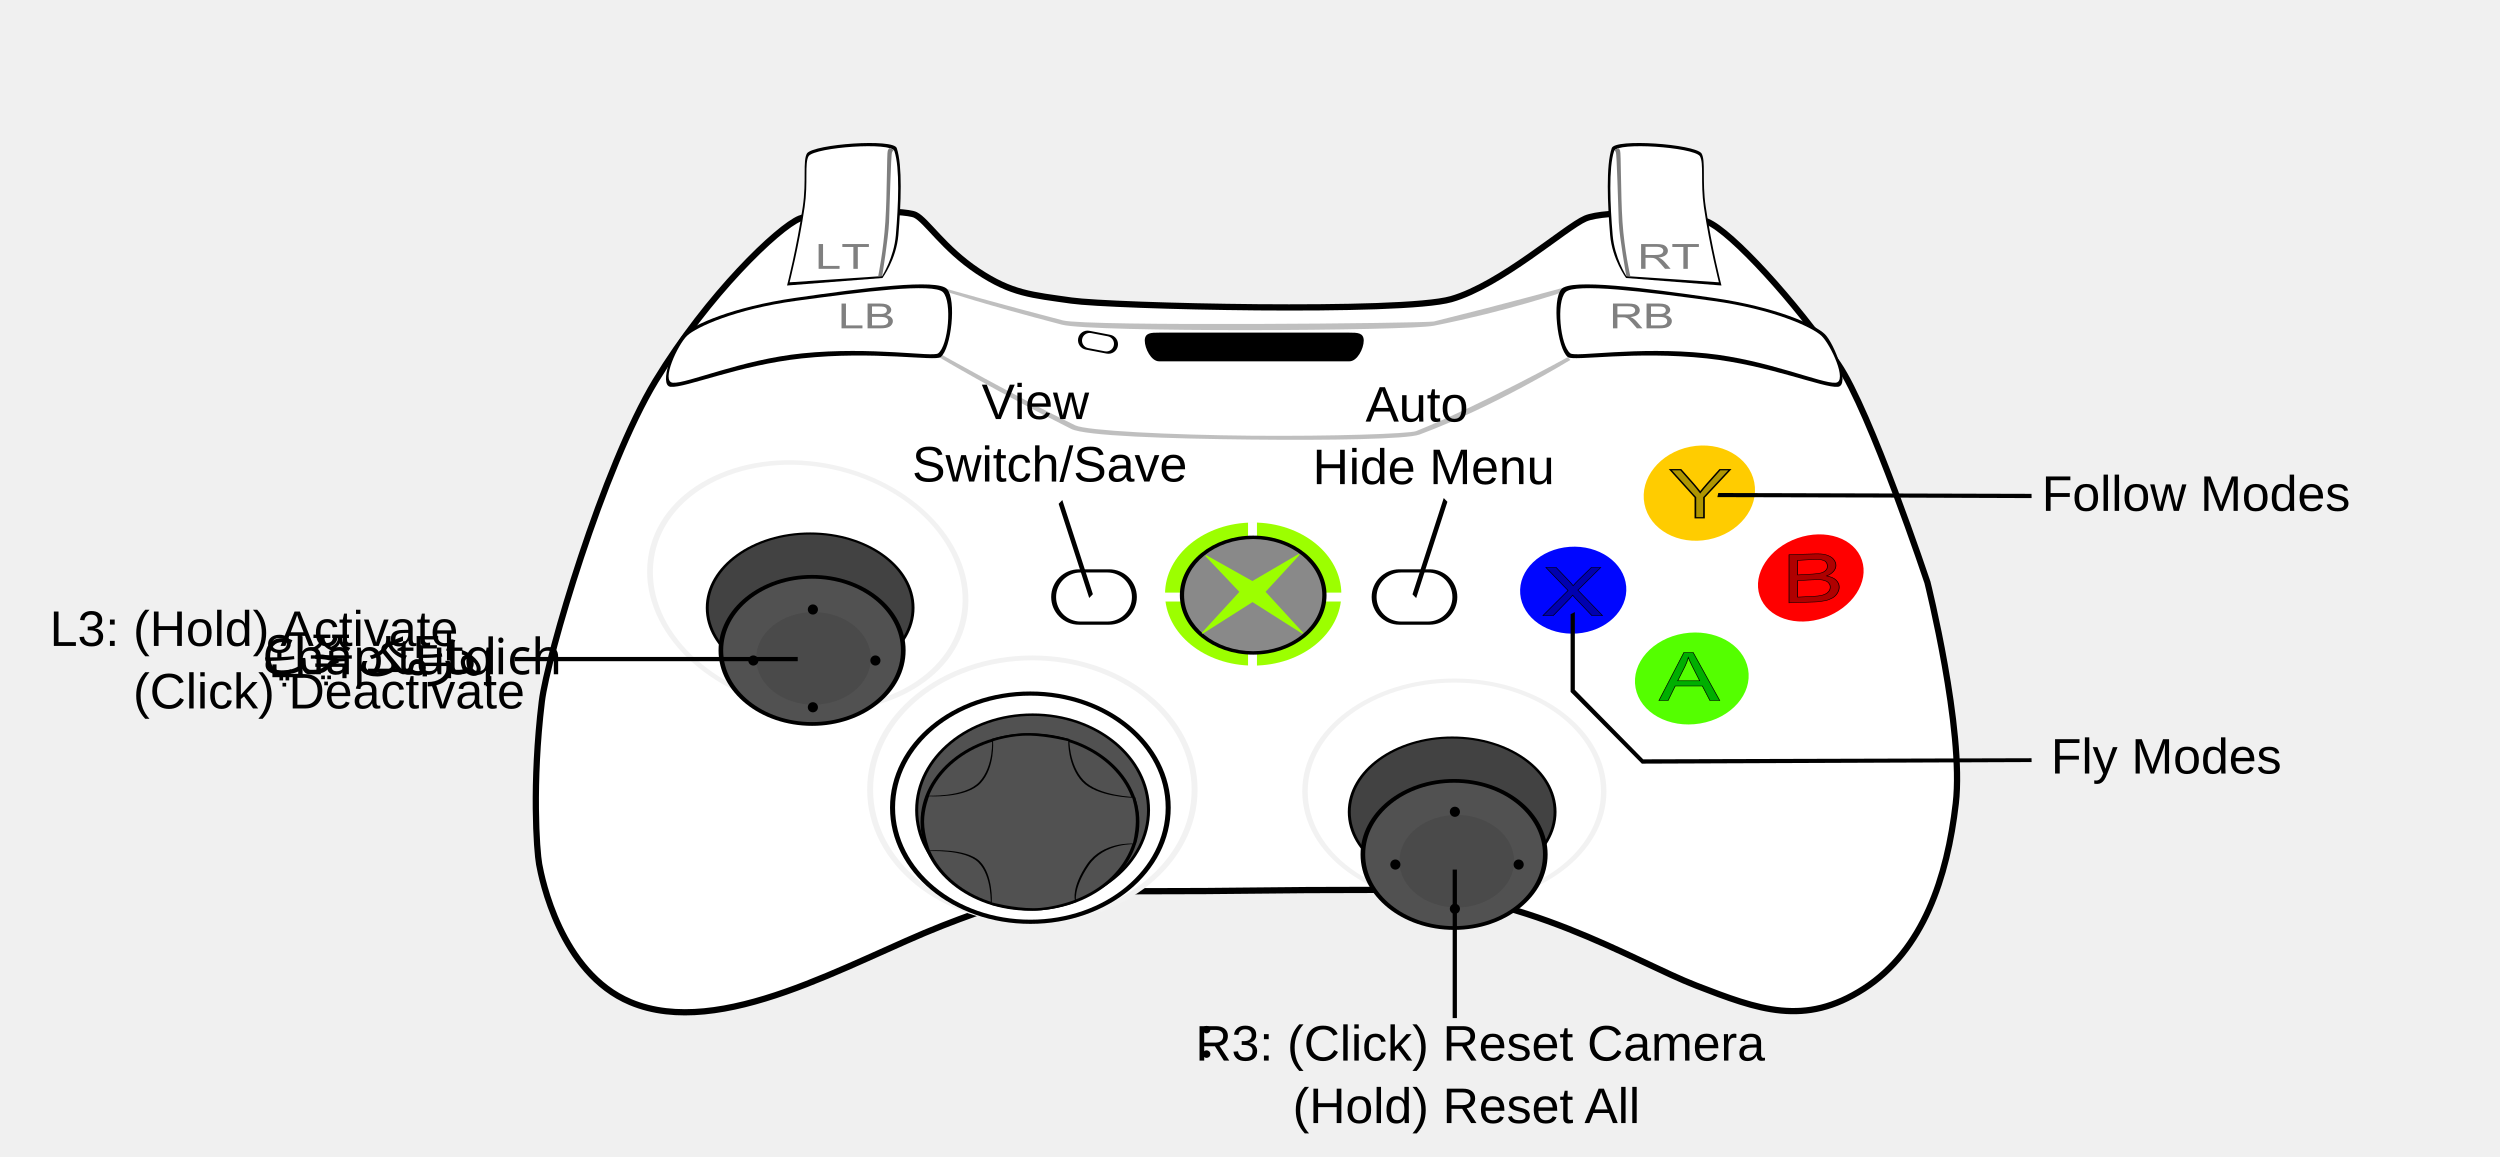
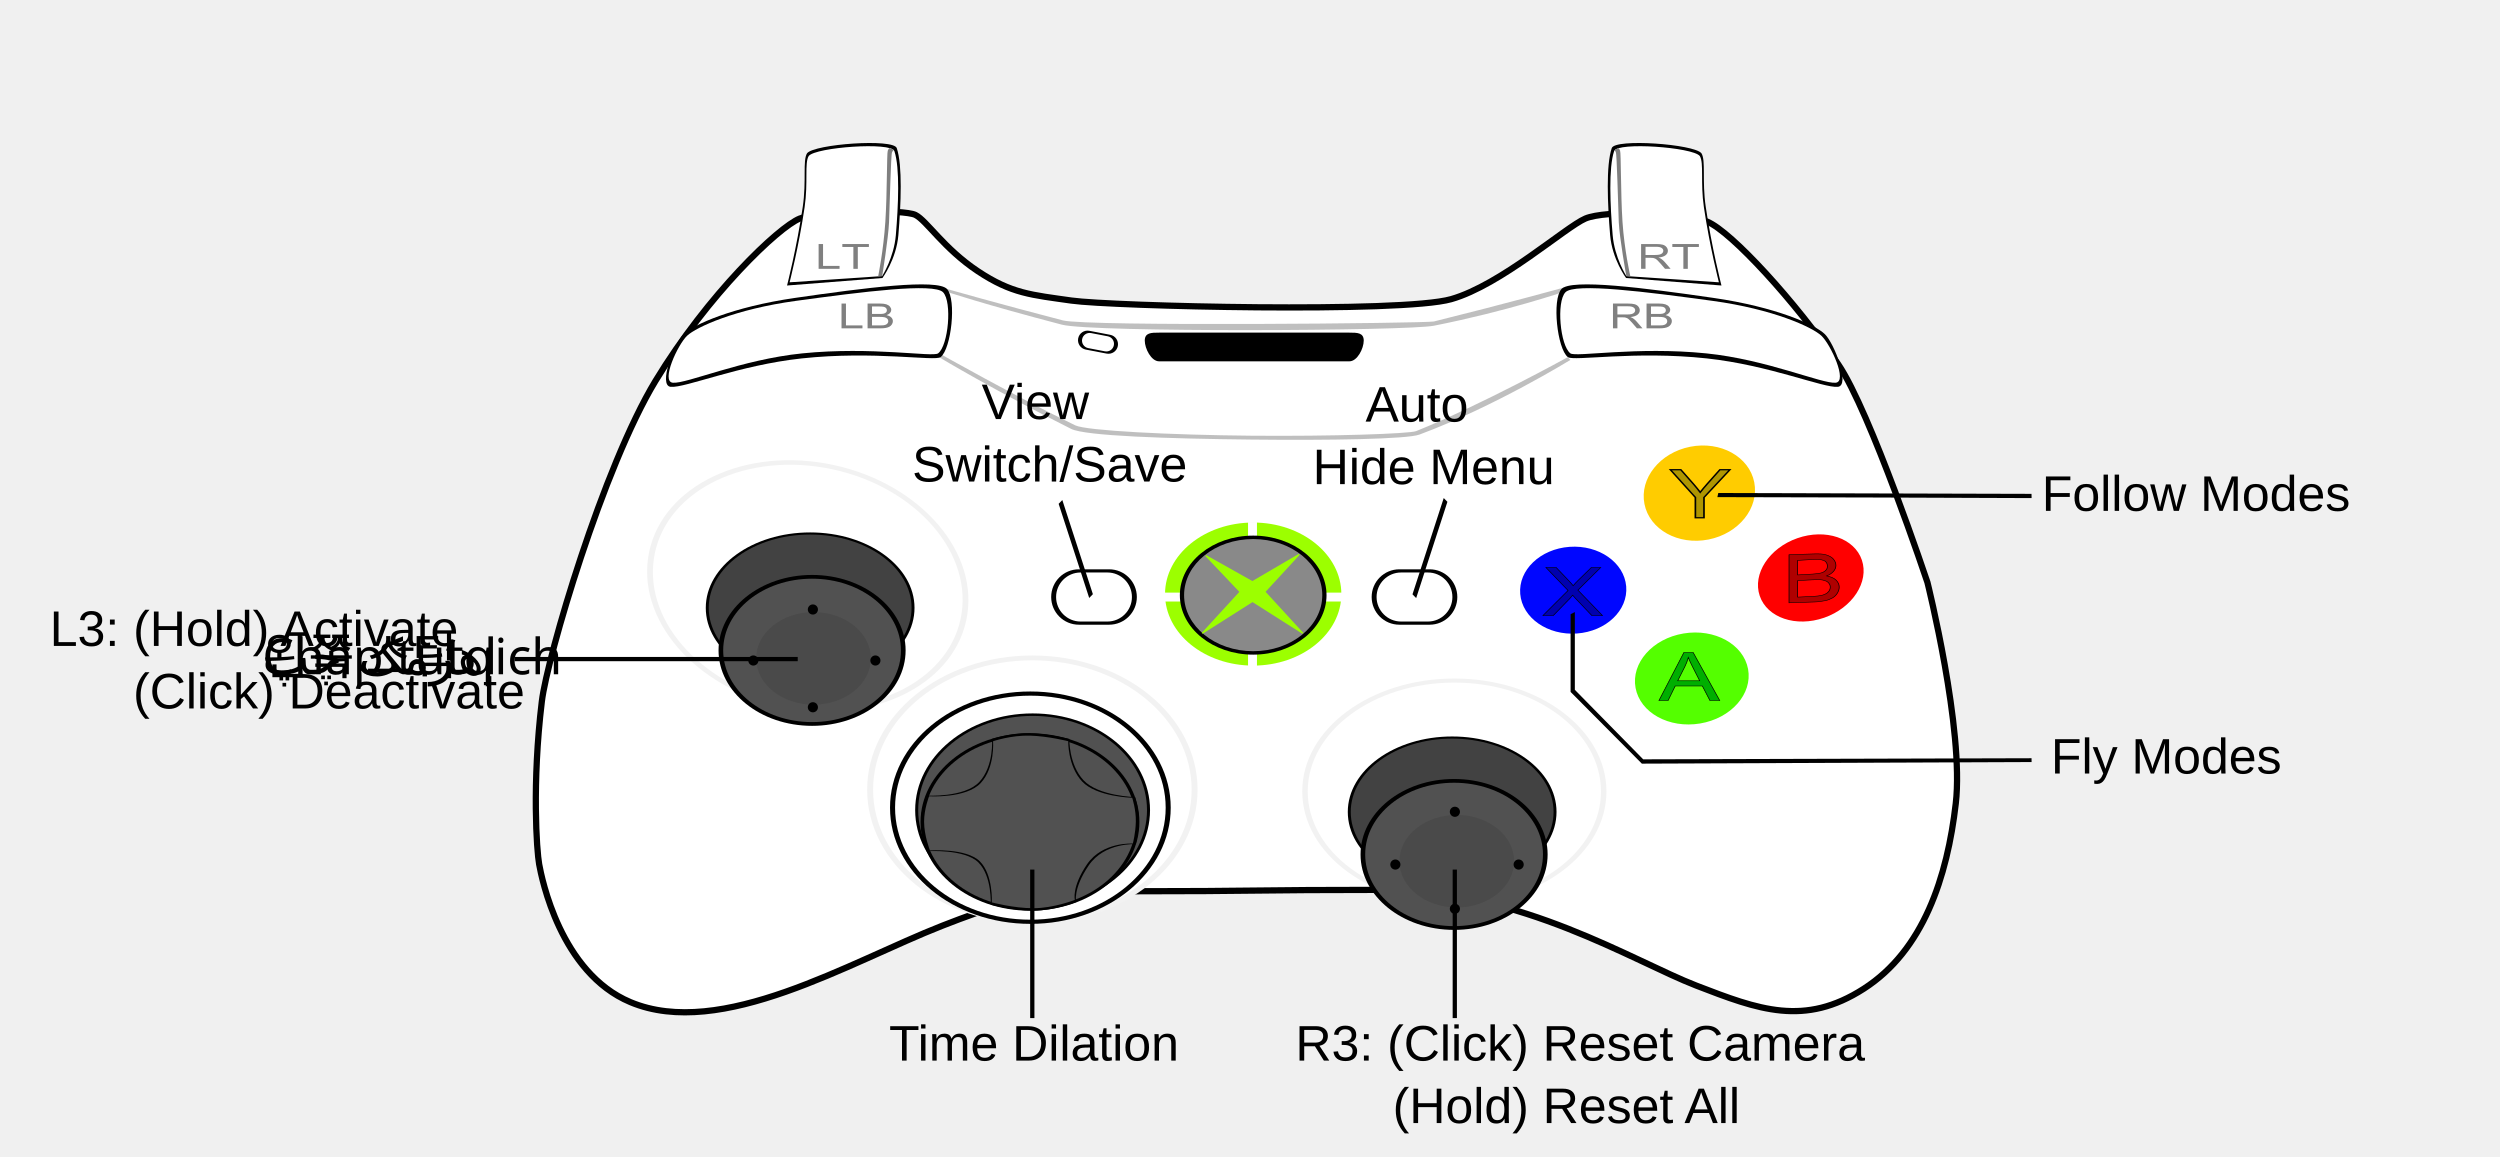
<svg xmlns="http://www.w3.org/2000/svg" version="1.1" width="2000" height="925" viewBox="0 0 2000 925" id="svg2" xml:space="preserve" style="overflow:visible">
  <defs id="defs588">
	

	

		
	
		
	</defs>
  <g id="Shape_1_1_" style="stroke:#000000;stroke-width:5;stroke-miterlimit:4;stroke-opacity:1;stroke-dasharray:none">
    <g id="Shape_1" style="stroke:#000000;stroke-width:5;stroke-miterlimit:4;stroke-opacity:1;stroke-dasharray:none">
      <g id="g42" style="stroke:#000000;stroke-width:5;stroke-miterlimit:4;stroke-opacity:1;stroke-dasharray:none">
        <path d="m 1541.95,465.9 c 0,0 -45.682,-136.815 -71.429,-174.57 -34.014,-49.878 -85.436,-106.057 -104.71,-113.992 -19.274,-7.935 -81.633,-9.301 -97.506,-2.5 -15.872,6.802 -67.66,53.145 -107.343,64.48 -39.683,11.335 -272.074,5.668 -303.82,1.134 -31.746,-4.534 -47.753,-5.435 -74.964,-23.572 -27.211,-18.137 -40.781,-40.408 -49.852,-44.942 -9.069,-4.534 -75.498,-3.9 -92.505,2.9 -17.007,6.802 -73.429,60.68 -115.379,129.827 -41.95,69.148 -86.697,221.056 -90.971,256.456 -7.937,65.748 -4.134,119.361 -2.134,130.361 2,11 16.959,86.645 72.929,110.19 72.516,30.507 175.672,-32.14 249.496,-61.058 76.927,-30.134 95.033,-27.595 148.73,-27.595 106.576,0 98.615,-1.133 205.216,-1.133 108.843,0 199.412,57.313 249.299,76.583 49.887,19.27 86.436,33.106 134.055,2.5 47.619,-30.606 66.76,-89.285 73.563,-148.231 C 1571.428,583.792 1541.95,465.9 1541.95,465.9 z" id="path44" style="fill:#ffffff;stroke:#000000;stroke-width:5;stroke-miterlimit:4;stroke-opacity:1;stroke-dasharray:none" />
      </g>
    </g>
  </g>
  <g id="Shape_16_copy_2_1_">
    <g id="Shape_16_copy_2">
      <g id="g48">
        <ellipse cx="825.894" cy="631.74" rx="132.164" ry="107.348" id="ellipse50" style="fill:#f2f2f2" />
      </g>
    </g>
  </g>
  <g id="Shape_16_copy_3_1_">
    <g id="Shape_16_copy_3">
      <g id="g54">
        <ellipse cx="825.894" cy="631.74" rx="127.415" ry="103.491" id="ellipse56" style="fill:#ffffff" />
      </g>
    </g>
  </g>
  <g id="Shape_16_copy_4_1_">
    <g id="Shape_16_copy_4">
      <g id="g60">
        <ellipse cx="1163.479" cy="633.147" rx="121.673" ry="90.324" id="ellipse62" style="fill:#f2f2f2" />
      </g>
    </g>
  </g>
  <g id="Shape_16_copy_5_1_">
    <g id="Shape_16_copy_5">
      <g id="g66">
        <ellipse cx="1163.479" cy="633.148" rx="117.301" ry="87.079" id="ellipse68" style="fill:#ffffff" />
      </g>
    </g>
  </g>
  <g id="Shape_16_copy_6_1_">
    <g id="Shape_16_copy_6">
      <g id="g72">
        <path d="m 660.585,370.764 c -70.526,-12.48 -134.135,21.246 -142.073,75.328 -7.938,54.083 42.798,108.042 113.324,120.521 70.526,12.479 134.135,-21.246 142.073,-75.328 7.939,-54.083 -42.798,-108.042 -113.324,-120.521 z" id="path74" style="fill:#f2f2f2" />
      </g>
    </g>
  </g>
  <g id="Shape_16_copy_7_1_">
    <g id="Shape_16_copy_7">
      <g id="g78">
        <path d="m 660.068,374.282 c -67.992,-12.031 -129.314,20.482 -136.968,72.622 -7.653,52.139 41.26,104.159 109.252,116.19 67.992,12.031 129.314,-20.482 136.968,-72.622 7.654,-52.138 -41.259,-104.159 -109.252,-116.19 z" id="path80" style="fill:#ffffff" />
      </g>
    </g>
  </g>
  <g id="Shape_16_1_">
    <g id="Shape_16">
      <g id="g84">
        <ellipse cx="824.299" cy="646.14" rx="112.28" ry="92.953" id="ellipse86" />
      </g>
    </g>
  </g>
  <g id="Shape_16_copy_1_">
    <g id="Shape_16_copy">
      <g id="g90">
        <ellipse cx="824.299" cy="646.14" rx="108.246" ry="89.613" id="ellipse92" style="fill:#ffffff" />
      </g>
    </g>
  </g>
  <g id="Shape_12_1_">
    <g id="Shape_12">
      <g id="g96">
        <ellipse cx="1161.724" cy="649.541" rx="83.492" ry="60.363" id="ellipse98" />
      </g>
    </g>
  </g>
  <g id="Shape_12_copy_6_1_">
    <g id="Shape_12_copy_6">
      <g id="g102">
        <ellipse cx="1161.724" cy="649.54" rx="81.133" ry="58.657" id="ellipse104" style="fill:#424242" />
      </g>
    </g>
  </g>
  <g id="Shape_12_copy_1_">
    <g id="Shape_12_copy">
      <g id="g108">
        <ellipse cx="1163.266" cy="683.548" rx="74.83" ry="60.363" id="ellipse110" />
      </g>
    </g>
  </g>
  <g id="Shape_12_copy_7_1_">
    <g id="Shape_12_copy_7">
      <g id="g114">
        <ellipse cx="1163.266" cy="683.548" rx="71.107" ry="57.36" id="ellipse116" style="fill:#515151" />
      </g>
    </g>
  </g>
  <g id="Shape_12_copy_8_1_">
    <g id="Shape_12_copy_8">
      <g id="g120">
        <ellipse cx="1165.399" cy="688.949" rx="45.898" ry="37.025" id="ellipse122" style="fill:#4a4a4a" />
      </g>
    </g>
  </g>
  <g id="Shape_12_copy_4_1_">
    <g id="Shape_12_copy_4">
      <g id="g126">
        <ellipse cx="826.082" cy="648.099" rx="93.945" ry="77.369" id="ellipse128" />
      </g>
    </g>
  </g>
  <g id="Shape_12_copy_5_1_">
    <g id="Shape_12_copy_5">
      <g id="g132">
        <ellipse cx="826.082" cy="648.097" rx="91.527" ry="75.377" id="ellipse134" style="fill:#515151" />
      </g>
    </g>
  </g>
  <g id="Shape_15_1_">
    <g id="Shape_15">
      <g id="g138">
        <ellipse cx="823.979" cy="657.588" rx="87.538" ry="70.967" id="ellipse140" />
      </g>
    </g>
  </g>
  <g id="Shape_15_copy_1_">
    <g id="Shape_15_copy">
      <g id="g144">
        <ellipse cx="823.979" cy="657.589" rx="84.738" ry="68.698" id="ellipse146" style="fill:#515151" />
      </g>
    </g>
  </g>
  <g id="Shape_14_1_">
    <g id="Shape_14">
      <g id="g150">
        <path d="m 908.091,637.662 c 0,0 -29.34,-0.686 -41.231,-13.424 -11.892,-12.739 -11.401,-33.105 -11.401,-33.105 0,0 -16.461,-4.181 -31.472,-4.598 -15.558,-0.432 -30.371,4.613 -30.371,4.613 0,0 1.699,21.69 -10.193,34.43 -11.892,12.738 -42.455,10.893 -42.455,10.893 0,0 -4.113,10.239 -4.113,20.857 0,11.433 4.8,23.646 4.8,23.646 0,0 30.041,-2.025 41.083,9.015 11.043,11.04 9.851,33.76 9.851,33.76 0,0 17.824,4.8 34.156,4.8 16.789,0 34.154,-6.857 34.154,-6.857 0,0 -2.696,-10.635 10.045,-29.318 12.741,-18.683 37.671,-17.017 37.671,-17.017 0,0 2.263,-8.428 2.472,-18.036 0.214,-9.921 -2.996,-19.659 -2.996,-19.659 z" id="path152" />
      </g>
    </g>
  </g>
  <g id="Shape_14_copy_1_">
    <g id="Shape_14_copy">
      <g id="g156">
        <path d="m 905.756,638.214 c 0,0 -28.526,-0.667 -40.088,-13.052 -11.562,-12.386 -11.084,-32.187 -11.084,-32.187 0,0 -16.004,-4.064 -30.598,-4.47 -15.127,-0.42 -29.528,4.485 -29.528,4.485 0,0 1.651,21.088 -9.91,33.474 -11.562,12.385 -41.276,10.59 -41.276,10.59 0,0 -4,9.955 -4,20.278 0,11.115 4.667,22.99 4.667,22.99 0,0 29.207,-1.97 39.942,8.765 10.736,10.733 9.577,32.822 9.577,32.822 0,0 17.33,4.666 33.209,4.666 16.322,0 33.206,-6.666 33.206,-6.666 0,0 -2.622,-10.34 9.766,-28.504 12.387,-18.165 36.624,-16.545 36.624,-16.545 0,0 2.2,-8.194 2.403,-17.535 0.21,-9.643 -2.91,-19.111 -2.91,-19.111 z" id="path158" style="fill:#515151" />
      </g>
    </g>
  </g>
  <g id="Shape_13_1_">
    <g id="Shape_13">
      <g id="g162">
        <circle cx="1163.908" cy="649.43" r="4.057" id="circle164" />
      </g>
    </g>
  </g>
  <g id="Shape_13_copy_1_">
    <g id="Shape_13_copy">
      <g id="g168">
        <circle cx="1163.908" cy="727.047" r="4.057" id="circle170" />
      </g>
    </g>
  </g>
  <g id="Shape_13_copy_2_1_">
    <g id="Shape_13_copy_2">
      <g id="g174">
        <circle cx="1214.928" cy="691.64" r="4.057" id="circle176" />
      </g>
    </g>
  </g>
  <g id="Shape_13_copy_3_1_">
    <g id="Shape_13_copy_3">
      <g id="g180">
        <circle cx="1116.289" cy="691.64" r="4.057" id="circle182" />
      </g>
    </g>
  </g>
  <g id="Shape_13_copy_4_1_">
    <g id="Shape_13_copy_4">
      <g id="g186">
        <circle cx="643.5" cy="480.794" r="4.057" id="circle188" />
      </g>
    </g>
  </g>
  <g id="Shape_12_copy_9_1_">
    <g id="Shape_12_copy_9">
      <g id="g192">
        <ellipse cx="648.118" cy="486.305" rx="83.492" ry="60.363" id="ellipse194" />
      </g>
    </g>
  </g>
  <g id="Shape_12_copy_10_1_">
    <g id="Shape_12_copy_10">
      <g id="g198">
        <ellipse cx="648.118" cy="486.305" rx="81.133" ry="58.657" id="ellipse200" style="fill:#424242" />
      </g>
    </g>
  </g>
  <g id="Shape_12_copy_11_1_">
    <g id="Shape_12_copy_11">
      <g id="g204">
        <ellipse cx="649.66" cy="520.313" rx="74.83" ry="60.363" id="ellipse206" />
      </g>
    </g>
  </g>
  <g id="Shape_12_copy_12_1_">
    <g id="Shape_12_copy_12">
      <g id="g210">
        <ellipse cx="649.66" cy="520.313" rx="71.107" ry="57.36" id="ellipse212" style="fill:#515151" />
      </g>
    </g>
  </g>
  <g id="Shape_12_copy_13_1_">
    <g id="Shape_12_copy_13">
      <g id="g216">
        <ellipse cx="650.794" cy="526.713" rx="45.898" ry="37.025" id="ellipse218" style="fill:#4a4a4a" />
      </g>
    </g>
  </g>
  <g id="Shape_13_copy_8_1_">
    <g id="Shape_13_copy_8">
      <g id="g222">
        <circle cx="650.303" cy="565.813" r="4.057" id="circle224" />
      </g>
    </g>
  </g>
  <g id="Shape_13_copy_9_1_">
    <g id="Shape_13_copy_9">
      <g id="g228">
        <circle cx="700.322" cy="528.404" r="4.057" id="circle230" />
      </g>
    </g>
  </g>
  <g id="Shape_13_copy_10_1_">
    <g id="Shape_13_copy_10">
      <g id="g234">
        <circle cx="602.684" cy="528.404" r="4.057" id="circle236" />
      </g>
    </g>
  </g>
  <g id="Shape_13_copy_11_1_">
    <g id="Shape_13_copy_11">
      <g id="g240">
        <circle cx="650.303" cy="487.595" r="4.057" id="circle242" />
      </g>
    </g>
  </g>
  <g id="Shape_11_1_" style="fill:#ffcc00;stroke:#000000;stroke-width:0;stroke-miterlimit:4;stroke-opacity:1;stroke-dasharray:none">
    <g id="g246" style="fill:#ffcc00;stroke:#000000;stroke-width:0;stroke-miterlimit:4;stroke-opacity:1;stroke-dasharray:none">
      <path d="m 1404.198,394.455 c 0,20.888 -20.043,37.821 -44.767,37.821 -24.724,0 -44.767,-16.933 -44.767,-37.821 0,-20.888 20.043,-37.821 44.767,-37.821 24.724,0 44.767,16.933 44.767,37.821 z" transform="matrix(0.9811,-0.1937,0.1937,0.9811,-50.6621,270.8244)" id="ellipse248" style="fill:#ffcc00;stroke:#000000;stroke-width:0;stroke-miterlimit:4;stroke-opacity:1;stroke-dasharray:none" />
    </g>
  </g>
  <g id="Shape_11_copy_1_" style="stroke:#000000;stroke-width:0;stroke-miterlimit:4;stroke-opacity:1;stroke-dasharray:none">
    <g id="Shape_11_copy" style="stroke:#000000;stroke-width:0;stroke-miterlimit:4;stroke-opacity:1;stroke-dasharray:none">
      <g id="g252" style="stroke:#000000;stroke-width:0;stroke-miterlimit:4;stroke-opacity:1;stroke-dasharray:none">
        <path d="m 1398.453,535.242 c -3.666,-19.884 -26.784,-32.626 -51.637,-28.459 -24.853,4.167 -42.027,23.663 -38.362,43.547 3.666,19.884 26.784,32.626 51.637,28.459 24.852,-4.166 42.028,-23.663 38.362,-43.547 z" id="path254" style="fill:#54ff00;stroke:#000000;stroke-width:0;stroke-miterlimit:4;stroke-opacity:1;stroke-dasharray:none" />
      </g>
    </g>
  </g>
  <g id="Shape_11_copy_3_1_" style="stroke:#000000;stroke-width:0;stroke-miterlimit:4;stroke-opacity:1;stroke-dasharray:none">
    <g id="Shape_11_copy_3" style="stroke:#000000;stroke-width:0;stroke-miterlimit:4;stroke-opacity:1;stroke-dasharray:none">
      <g id="g258" style="stroke:#000000;stroke-width:0;stroke-miterlimit:4;stroke-opacity:1;stroke-dasharray:none">
        <path d="m 1300.955,469.078 c -1.63,-19.144 -21.928,-33.294 -45.336,-31.606 -23.408,1.688 -41.063,18.576 -39.432,37.72 1.631,19.144 21.929,33.294 45.336,31.606 23.409,-1.689 41.063,-18.576 39.432,-37.72 z" id="path260" style="fill:#0006ff;stroke:#000000;stroke-width:0;stroke-miterlimit:4;stroke-opacity:1;stroke-dasharray:none" />
      </g>
    </g>
  </g>
  <g id="Shape_11_copy_2_1_" style="fill:#ff0000;fill-opacity:1;stroke:#000000;stroke-width:0;stroke-miterlimit:4;stroke-opacity:1;stroke-dasharray:none">
    <g id="Shape_11_copy_2" style="fill:#ff0000;fill-opacity:1;stroke:#000000;stroke-width:0;stroke-miterlimit:4;stroke-opacity:1;stroke-dasharray:none">
      <g id="g264" style="fill:#ff0000;fill-opacity:1;stroke:#000000;stroke-width:0;stroke-miterlimit:4;stroke-opacity:1;stroke-dasharray:none">
        <path d="m 1489.496,448.063 c -5.94,-17.563 -29.05,-25.398 -51.616,-17.501 -22.566,7.896 -36.044,28.536 -30.104,46.099 5.94,17.563 29.05,25.397 51.616,17.501 22.567,-7.898 36.046,-28.537 30.104,-46.099 z" id="path266" style="fill:#ff0000;fill-opacity:1;stroke:#000000;stroke-width:0;stroke-miterlimit:4;stroke-opacity:1;stroke-dasharray:none" />
      </g>
    </g>
  </g>
  <g id="Shape_8_1_">
    <g id="Shape_8">
      <g id="g270">
        <path d="M 1079.507,266.107 H 927.296 c -6.34,0 -11.479,0.038 -11.479,6.377 0,6.338 5.14,16.578 11.479,16.578 h 152.211 c 6.34,0 11.479,-10.24 11.479,-16.578 0,-6.338 -5.139,-6.377 -11.479,-6.377 z" id="path272" />
      </g>
    </g>
  </g>
  <g id="Shape_9_1_">
    <g id="Shape_9">
      <g id="g276">
        <path d="m 888.198,267.854 -16.7,-3.216 c -4.15,-0.799 -8.162,1.917 -8.962,6.067 -0.799,4.149 1.918,8.161 6.068,8.96 l 16.7,3.216 c 4.15,0.799 8.162,-1.918 8.962,-6.067 0.799,-4.15 -1.917,-8.162 -6.068,-8.96 z" id="path278" />
      </g>
    </g>
  </g>
  <g id="Shape_9_copy_1_">
    <g id="Shape_9_copy">
      <g id="g282">
        <path d="m 886.238,269.034 -13.359,-2.571 c -3.319,-0.64 -6.529,1.533 -7.169,4.853 -0.64,3.32 1.534,6.529 4.854,7.168 l 13.358,2.572 c 3.32,0.64 6.53,-1.533 7.17,-4.854 0.639,-3.319 -1.533,-6.528 -4.854,-7.168 z" id="path284" style="fill:#ffffff" />
      </g>
    </g>
  </g>
  <g id="Shape_10_1_">
    <g id="Shape_10">
      <g id="g288">
        <path d="m 1147.108,257.181 c -5.836,1.444 -277.497,4.142 -296.769,-0.851 -49.543,-12.832 -93.561,-25.355 -93.561,-25.355 v 2.258 c 0,0 30.28,10.184 92.71,26.499 24.125,6.305 276.134,5.101 297.619,0.85 58.403,-11.555 104.167,-27.206 104.167,-27.206 v -3.4 c 0,-0.001 -47.31,13.137 -104.166,27.205 z" id="path290" style="fill:#bfbfbf" />
      </g>
    </g>
  </g>
  <g id="Shape_10_copy_1_">
    <g id="Shape_10_copy">
      <g id="g294">
        <path d="m 1254.031,285.813 c 0,0 -68.557,37.949 -121.163,59.091 -5.162,2.075 -67.258,4.26 -131.842,3.664 -64.69,-0.596 -131.872,-3.979 -140.794,-8.285 -46.656,-22.522 -108.234,-57.266 -108.234,-57.266 v 3.17 c 0,0 43.289,26.046 104.938,56.935 11.394,5.709 77.495,7.789 143.724,8.535 62.521,0.703 124.938,-0.289 134.91,-3.998 60.2,-22.388 120.772,-59.741 120.772,-59.741 l -2.311,-2.105 z" id="path296" style="fill:#bfbfbf" />
      </g>
    </g>
  </g>
  <g id="Shape_4_1_">
    <g id="Shape_4">
      <g id="g300">
        <path d="m 757.653,231.25 c -7.653,-8.502 -66.403,-0.94 -121.536,7.062 -50.064,7.266 -81.632,21.451 -89.285,29.103 -7.653,7.652 -20.455,41.083 -10.268,42.053 11.404,1.086 54.563,-17.311 104.759,-22.732 58.013,-6.266 106.777,2.487 111.228,-1.072 8.504,-6.804 12.755,-45.912 5.102,-54.414 z" id="path302" />
      </g>
    </g>
  </g>
  <g id="Shape_4_copy_1_">
    <g id="Shape_4_copy">
      <g id="g306">
        <path d="m 754.453,233.818 c -7.384,-7.711 -64.543,-0.376 -117.737,6.88 -48.303,6.59 -79.642,20.945 -87.025,27.885 -7.383,6.94 -21.236,36.719 -11.407,37.599 11.003,0.984 55.026,-18.558 103.456,-23.475 55.973,-5.683 104.45,3.209 108.744,-0.02 8.204,-6.168 11.353,-41.159 3.969,-48.869 z" id="path308" style="fill:#ffffff" />
      </g>
    </g>
  </g>
  <g id="Shape_5_1_">
    <g id="Shape_5">
      <g id="g312">
        <path d="m 887.306,455.44 h -24.191 c -12.244,0 -22.169,9.924 -22.169,22.165 0,12.241 9.925,22.165 22.169,22.165 h 24.191 c 12.244,0 22.169,-9.924 22.169,-22.165 0,-12.241 -9.925,-22.165 -22.169,-22.165 z" id="path314" />
      </g>
    </g>
  </g>
  <g id="Shape_5_copy_1_">
    <g id="Shape_5_copy">
      <g id="g318">
        <path d="m 885.918,457.988 h -21.416 c -10.838,0 -19.625,8.785 -19.625,19.622 0,10.836 8.787,19.621 19.625,19.621 h 21.416 c 10.839,0 19.625,-8.785 19.625,-19.621 0,-10.837 -8.786,-19.622 -19.625,-19.622 z" id="path320" style="fill:#ffffff" />
      </g>
    </g>
  </g>
  <g id="Shape_2_copy_3_1_">
    <g id="Shape_2_copy_3">
      <g id="g324">
        <path d="m 717.401,118.461 c -2.66,-7.82 -65.854,-3.199 -71.749,4.137 -3.636,5.803 -0.385,22.04 -3.439,42.851 -4.834,32.925 -12.579,62.965 -12.579,62.965 l 76.318,-6.011 c 0,0 11.143,-15.015 12.757,-34.373 2.06,-24.692 3.374,-55.806 -1.308,-69.569 z" id="path326" />
      </g>
    </g>
  </g>
  <g id="Shape_2_copy_1_">
    <g id="Shape_2_copy">
      <g id="g330">
        <path d="m 715.494,120.847 c -2.54,-7.468 -62.883,-3.055 -68.513,3.95 -3.472,5.541 -0.367,21.046 -3.285,40.918 -4.615,31.44 -12.011,60.126 -12.011,60.126 l 74.045,-4.97 c 0,0 9.41,-14.661 10.941,-32.748 2.008,-23.708 3.347,-53.977 -1.177,-67.276 z" id="path332" style="fill:#ffffff" />
      </g>
    </g>
  </g>
  <g id="g336">
    <path d="m 710.209,120.553 c -0.805,2.107 -0.456,34.064 -1.936,56.894 -1.48,22.83 -5.741,43.64 -5.741,43.64 l 3.204,-0.204 c 0,0 4.95,-30.361 5.503,-43.085 0.552,-12.724 1.478,-54.204 2.376,-55.946 0.898,-1.742 1.357,-1.787 1.357,-1.787 0,0 -0.574,-0.553 -1.362,-0.898 -0.788,-0.345 -1.914,-0.691 -1.914,-0.691 0,0 -0.683,-0.03 -1.488,2.077 z" id="path338" style="fill:#7f7f7f" />
  </g>
  <g id="Shape_4_copy_2_1_">
    <g id="Shape_4_copy_2">
      <g id="g342">
        <path d="m 1459.971,267.414 c -7.653,-7.651 -39.221,-21.837 -89.285,-29.103 -55.133,-8.002 -113.883,-15.563 -121.536,-7.062 -7.653,8.501 -3.401,47.61 5.103,54.412 4.45,3.56 53.214,-5.193 111.228,1.072 50.195,5.422 93.354,23.818 104.759,22.732 10.186,-0.968 -2.616,-34.399 -10.269,-42.051 z" id="path344" />
      </g>
    </g>
  </g>
  <g id="Shape_4_copy_3_1_">
    <g id="Shape_4_copy_3">
      <g id="g348">
        <path d="m 1457.112,268.583 c -7.384,-6.939 -38.723,-21.295 -87.025,-27.885 -53.194,-7.256 -110.354,-14.591 -117.737,-6.88 -7.384,7.71 -4.234,42.7 3.97,48.869 4.294,3.229 52.771,-5.663 108.744,0.02 48.43,4.917 92.453,24.459 103.456,23.475 9.829,-0.88 -4.024,-30.66 -11.408,-37.599 z" id="path350" style="fill:#ffffff" />
      </g>
    </g>
  </g>
  <g id="Shape_5_copy_2_1_">
    <g id="Shape_5_copy_2">
      <g id="g354">
        <path d="m 1143.688,455.44 h -24.191 c -12.244,0 -22.169,9.924 -22.169,22.165 0,12.241 9.925,22.165 22.169,22.165 h 24.191 c 12.243,0 22.169,-9.924 22.169,-22.165 0,-12.241 -9.925,-22.165 -22.169,-22.165 z" id="path356" />
      </g>
    </g>
  </g>
  <g id="Shape_5_copy_3_1_">
    <g id="Shape_5_copy_3">
      <g id="g360">
        <path d="m 1142.301,457.988 h -21.416 c -10.839,0 -19.625,8.785 -19.625,19.622 0,10.836 8.786,19.621 19.625,19.621 h 21.416 c 10.838,0 19.625,-8.785 19.625,-19.621 0,-10.837 -8.787,-19.622 -19.625,-19.622 z" id="path362" style="fill:#ffffff" />
      </g>
    </g>
  </g>
  <g id="Shape_2_copy_4_1_">
    <g id="Shape_2_copy_4">
      <g id="g366">
        <path d="m 1364.59,165.448 c -3.055,-20.811 0.196,-37.048 -3.439,-42.851 -5.896,-7.336 -69.089,-11.957 -71.749,-4.137 -4.682,13.763 -3.367,44.877 -1.308,69.568 1.614,19.358 12.756,34.373 12.756,34.373 l 76.319,6.011 c 0,0.001 -7.745,-30.039 -12.579,-62.964 z" id="path368" />
      </g>
    </g>
  </g>
  <g id="Shape_2_copy_5_1_">
    <g id="Shape_2_copy_5">
      <g id="g372">
        <path d="m 1363.105,165.715 c -2.917,-19.872 0.188,-35.377 -3.284,-40.918 -5.63,-7.005 -65.973,-11.418 -68.513,-3.95 -4.524,13.3 -3.185,43.568 -1.178,67.276 1.53,18.087 10.941,32.748 10.941,32.748 l 74.045,4.97 c 10e-4,0 -7.394,-28.686 -12.011,-60.126 z" id="path374" style="fill:#ffffff" />
      </g>
    </g>
  </g>
  <g id="Shape_6_copy_2_1_">
    <g id="Shape_6_copy_2">
      <g id="g384">
        <ellipse cx="1002.551" cy="475.253" rx="70.523" ry="57.227" id="ellipse386" style="fill:#9cff00" />
      </g>
    </g>
  </g>
  <g id="Shape_29_1_">
    <g id="Shape_29">
      <g id="g390">
        <rect width="7.125" height="120.065" x="998.439" y="417.631" id="rect392" style="fill:#ffffff" />
      </g>
    </g>
  </g>
  <g id="Shape_29_copy_1_">
    <g id="Shape_29_copy">
      <g id="g396">
        <rect width="150.004" height="7.125" x="927.008" y="474.092" id="rect398" style="fill:#ffffff" />
      </g>
    </g>
  </g>
  <g id="Shape_6_1_">
    <g id="Shape_6">
      <g id="g402">
        <ellipse cx="1002.551" cy="476.103" rx="58.674" ry="47.61" id="ellipse404" />
      </g>
    </g>
  </g>
  <g id="Shape_6_copy_1_">
    <g id="Shape_6_copy">
      <g id="g408">
        <ellipse cx="1002.551" cy="476.103" rx="55.278" ry="44.855" id="ellipse410" style="fill:#898989" />
      </g>
    </g>
  </g>
  <g id="A" style="fill:#00af00;fill-opacity:1;stroke:#000000;stroke-width:0.5;stroke-miterlimit:4;stroke-opacity:1;stroke-dasharray:none">
    <g transform="matrix(1.3514,0,0,1,1327.26,560.4512)" id="text413" style="font-size:53.723px;fill:#00af00;fill-opacity:1;stroke:#000000;stroke-width:0.43;stroke-miterlimit:4;stroke-opacity:1;stroke-dasharray:none;font-family:Arial-BoldMT">
      <path d="m -0.079,0 14.769,-38.456 5.482,0 L 35.912,0 30.114,0 l -4.486,-11.647 -16.08,0 L 5.325,0 z m 11.096,-15.792 13.037,0 -4.013,-10.65 c -1.224,-3.235 -2.134,-5.893 -2.728,-7.975 -0.49,2.466 -1.18,4.914 -2.072,7.345 z" id="path4836" style="font-size:53.723px;fill:#00af00;fill-opacity:1;stroke:#000000;stroke-width:0.43;stroke-miterlimit:4;stroke-opacity:1;stroke-dasharray:none;font-family:Arial-BoldMT" />
    </g>
  </g>
  <g id="B" style="fill:#af0000;fill-opacity:1;stroke:#000000;stroke-width:0.5;stroke-miterlimit:4;stroke-opacity:1;stroke-dasharray:none">
    <g transform="matrix(1.3514,0,0,1,1425.899,482.2334)" id="text416" style="font-size:53.723px;fill:#af0000;fill-opacity:1;stroke:#000000;stroke-width:0.43;stroke-miterlimit:4;stroke-opacity:1;stroke-dasharray:none;font-family:Arial-BoldMT">
      <path d="m 3.935,0 0,-38.456 14.813,-0.651 c 2.936,-0.129 5.391,-0.002 7.166,0.777 1.775,0.778 3.262,1.716 4.267,3.333 1.006,1.618 1.508,3.31 1.508,5.076 -3.1e-5,1.644 -0.446,3.192 -1.338,4.643 -0.892,1.452 -2.335,2.884 -4.136,3.775 2.326,0.682 4.21,1.585 5.461,3.228 1.25,1.644 1.972,3.455 1.972,5.693 -3.3e-5,1.801 -0.477,3.606 -1.237,5.154 -0.761,1.548 -1.701,2.741 -2.82,3.581 -1.119,0.839 -2.619,1.734 -4.307,2.162 -1.688,0.428 -3.853,0.927 -6.3,1.033 z m 5.089,-22.297 8.701,-0.651 c 2.252,-0.169 3.97,-0.539 4.949,-0.837 1.294,-0.385 2.365,-1.283 3.021,-2.175 0.656,-0.892 0.984,-2.011 0.984,-3.358 -2.6e-5,-1.277 -0.306,-2.4 -0.918,-3.371 -0.612,-0.971 -1.583,-1.375 -2.72,-1.733 -1.137,-0.358 -3.188,-0.37 -5.946,-0.147 l -8.071,0.651 z m 0,17.759 9.96,-0.651 c 1.642,-0.107 2.894,-0.452 3.559,-0.574 1.172,-0.21 2.247,-0.82 3.034,-1.31 0.787,-0.49 1.434,-1.202 1.941,-2.138 0.507,-0.936 0.857,-2.146 0.857,-3.37 -2.8e-5,-1.434 -0.464,-2.55 -1.198,-3.608 -0.735,-1.058 -1.85,-1.541 -3.152,-1.969 -1.303,-0.428 -3.278,-0.424 -5.723,-0.252 l -9.278,0.651 z" id="path4839" style="font-size:53.723px;fill:#af0000;fill-opacity:1;stroke:#000000;stroke-width:0.43;stroke-miterlimit:4;stroke-opacity:1;stroke-dasharray:none;font-family:Arial-BoldMT" />
    </g>
  </g>
  <g id="Y" style="fill:#af9600;fill-opacity:1;stroke:#000000;stroke-opacity:1">
    <g transform="matrix(1.3514,0,0,1,1336.065,414.2188)" id="text419" style="font-size:53.723px;fill:#af9600;fill-opacity:1;stroke:#000000;stroke-opacity:1;font-family:Arial-BoldMT">
      <path d="m 14.978,0 0,-16.29 -14.821,-22.166 6.191,0 7.581,11.595 c 1.399,2.169 2.702,4.337 3.909,6.506 1.154,-2.011 2.553,-4.276 4.197,-6.794 l 7.45,-11.306 5.928,0 -15.346,22.166 0,16.29 z" id="path4918" style="font-size:53.723px;fill:#af9600;fill-opacity:1;stroke:#000000;stroke-opacity:1;font-family:Arial-BoldMT" />
    </g>
  </g>
  <g id="RB">
    <g transform="matrix(1.3514,0,0,1,1287.438,262.6719)" id="text422" style="font-size:27.706px;fill:#808080;font-family:Arial-BoldMT">
      <path d="m 2.178,0 0,-19.832 8.793,0 c 1.768,2e-5 3.111,0.178 4.031,0.534 0.92,0.356 1.655,0.985 2.205,1.887 0.55,0.902 0.825,1.898 0.825,2.99 -1.8e-5,1.407 -0.455,2.593 -1.366,3.558 -0.911,0.965 -2.318,1.578 -4.221,1.84 0.694,0.334 1.222,0.663 1.583,0.988 0.767,0.703 1.493,1.583 2.178,2.638 L 19.657,0 16.356,0 13.731,-4.126 C 12.965,-5.317 12.333,-6.228 11.837,-6.859 11.341,-7.49 10.897,-7.932 10.505,-8.185 10.112,-8.437 9.713,-8.613 9.307,-8.712 9.01,-8.775 8.523,-8.807 7.846,-8.807 l -3.044,0 0,8.807 z m 2.624,-11.08 5.641,0 c 1.199,1.1e-5 2.137,-0.124 2.814,-0.372 0.676,-0.248 1.19,-0.645 1.542,-1.19 0.352,-0.546 0.528,-1.139 0.528,-1.779 -1.6e-5,-0.938 -0.34,-1.709 -1.021,-2.313 -0.681,-0.604 -1.756,-0.906 -3.226,-0.906 l -6.277,0 z" id="path4842" style="font-size:27.706px;fill:#808080;font-family:Arial-BoldMT" />
      <path d="m 22.051,0 0,-19.832 7.441,0 c 1.515,2e-5 2.73,0.201 3.646,0.602 0.915,0.401 1.632,1.019 2.151,1.853 0.519,0.834 0.778,1.707 0.778,2.618 -1.6e-5,0.848 -0.23,1.646 -0.69,2.395 -0.46,0.749 -1.154,1.353 -2.083,1.813 1.199,0.352 2.122,0.951 2.767,1.799 0.645,0.848 0.967,1.849 0.967,3.003 -1.7e-5,0.929 -0.196,1.792 -0.588,2.591 -0.392,0.798 -0.877,1.414 -1.454,1.847 -0.577,0.433 -1.301,0.76 -2.171,0.981 C 31.942,-0.11 30.876,0 29.613,0 z m 2.624,-11.499 4.288,0 c 1.163,1.2e-5 1.998,-0.077 2.503,-0.23 0.667,-0.198 1.17,-0.528 1.508,-0.988 0.338,-0.46 0.507,-1.037 0.507,-1.732 -1.3e-5,-0.658 -0.158,-1.238 -0.473,-1.738 -0.316,-0.501 -0.767,-0.843 -1.353,-1.028 -0.586,-0.185 -1.592,-0.277 -3.017,-0.277 l -3.964,0 z m 0,9.159 4.938,0 c 0.848,2.4e-6 1.443,-0.032 1.786,-0.095 0.604,-0.108 1.109,-0.289 1.515,-0.541 0.406,-0.253 0.74,-0.62 1.001,-1.103 0.262,-0.483 0.392,-1.039 0.392,-1.671 -1.4e-5,-0.74 -0.189,-1.382 -0.568,-1.928 C 33.361,-8.223 32.835,-8.606 32.163,-8.827 31.492,-9.048 30.524,-9.159 29.262,-9.159 l -4.586,0 z" id="path4844" style="font-size:27.706px;fill:#808080;font-family:Arial-BoldMT" />
    </g>
  </g>
  <g id="RT">
    <g transform="matrix(1.3514,0,0,1,1309.931,215.061)" id="text425" style="font-size:27.706px;fill:#808080;font-family:Arial-BoldMT">
      <path d="m 2.178,0 0,-19.832 8.793,0 c 1.768,2e-5 3.111,0.178 4.031,0.534 0.92,0.356 1.655,0.985 2.205,1.887 0.55,0.902 0.825,1.898 0.825,2.99 -1.8e-5,1.407 -0.455,2.593 -1.366,3.558 -0.911,0.965 -2.318,1.578 -4.221,1.84 0.694,0.334 1.222,0.663 1.583,0.988 0.767,0.703 1.493,1.583 2.178,2.638 L 19.657,0 16.356,0 13.731,-4.126 C 12.965,-5.317 12.333,-6.228 11.837,-6.859 11.341,-7.49 10.897,-7.932 10.505,-8.185 10.112,-8.437 9.713,-8.613 9.307,-8.712 9.01,-8.775 8.523,-8.807 7.846,-8.807 l -3.044,0 0,8.807 z m 2.624,-11.08 5.641,0 c 1.199,1.1e-5 2.137,-0.124 2.814,-0.372 0.676,-0.248 1.19,-0.645 1.542,-1.19 0.352,-0.546 0.528,-1.139 0.528,-1.779 -1.6e-5,-0.938 -0.34,-1.709 -1.021,-2.313 -0.681,-0.604 -1.756,-0.906 -3.226,-0.906 l -6.277,0 z" id="path4847" style="font-size:27.706px;fill:#808080;font-family:Arial-BoldMT" />
      <path d="m 27.205,0 0,-17.492 -6.534,0 0,-2.34 15.72,0 0,2.34 -6.561,0 0,17.492 z" id="path4849" style="font-size:27.706px;fill:#808080;font-family:Arial-BoldMT" />
    </g>
  </g>
  <g id="LB">
    <g transform="matrix(1.3514,0,0,1,670.4751,262.6719)" id="text428" style="font-size:27.706px;fill:#808080;font-family:Arial-BoldMT">
      <path d="m 2.029,0 0,-19.832 2.624,0 0,17.492 9.767,0 0,2.34 z" id="path5007" style="font-size:27.706px;fill:#808080;font-family:Arial-BoldMT" />
      <path d="m 17.451,0 0,-19.832 7.441,0 c 1.515,2e-5 2.73,0.201 3.646,0.602 0.915,0.401 1.632,1.019 2.151,1.853 0.519,0.834 0.778,1.707 0.778,2.618 -1.6e-5,0.848 -0.23,1.646 -0.69,2.395 -0.46,0.749 -1.154,1.353 -2.083,1.813 1.199,0.352 2.122,0.951 2.767,1.799 0.645,0.848 0.967,1.849 0.967,3.003 -1.7e-5,0.929 -0.196,1.792 -0.588,2.591 -0.392,0.798 -0.877,1.414 -1.454,1.847 -0.577,0.433 -1.301,0.76 -2.171,0.981 C 27.343,-0.11 26.276,0 25.014,0 z m 2.624,-11.499 4.288,0 c 1.163,1.2e-5 1.998,-0.077 2.503,-0.23 0.667,-0.198 1.17,-0.528 1.508,-0.988 0.338,-0.46 0.507,-1.037 0.507,-1.732 -1.3e-5,-0.658 -0.158,-1.238 -0.473,-1.738 -0.316,-0.501 -0.767,-0.843 -1.353,-1.028 -0.586,-0.185 -1.592,-0.277 -3.017,-0.277 l -3.964,0 z m 0,9.159 4.938,0 c 0.848,2.4e-6 1.443,-0.032 1.786,-0.095 0.604,-0.108 1.109,-0.289 1.515,-0.541 0.406,-0.253 0.74,-0.62 1.001,-1.103 0.262,-0.483 0.392,-1.039 0.392,-1.671 -1.5e-5,-0.74 -0.189,-1.382 -0.568,-1.928 C 28.761,-8.223 28.236,-8.606 27.564,-8.827 26.892,-9.048 25.925,-9.159 24.662,-9.159 l -4.586,0 z" id="path5009" style="font-size:27.706px;fill:#808080;font-family:Arial-BoldMT" />
    </g>
  </g>
  <g id="LT">
    <g transform="matrix(1.3514,0,0,1,652.1509,215.061)" id="text431" style="font-size:27.706px;fill:#808080;font-family:Arial-BoldMT">
      <path d="m 2.029,0 0,-19.832 2.624,0 0,17.492 9.767,0 0,2.34 z" id="path5012" style="font-size:27.706px;fill:#808080;font-family:Arial-BoldMT" />
      <path d="m 22.606,0 0,-17.492 -6.534,0 0,-2.34 15.72,0 0,2.34 -6.561,0 0,17.492 z" id="path5014" style="font-size:27.706px;fill:#808080;font-family:Arial-BoldMT" />
    </g>
  </g>
  <g id="X" style="fill:#0000af;fill-opacity:1;stroke:#000000;stroke-width:0.5;stroke-miterlimit:4;stroke-opacity:1;stroke-dasharray:none">
    <g transform="matrix(1.3514,0,0,1,1234.025,492.4365)" id="text434" style="font-size:53.723px;fill:#0000af;fill-opacity:1;stroke:#000000;stroke-width:0.43;stroke-miterlimit:4;stroke-opacity:1;stroke-dasharray:none;font-family:Arial-BoldMT">
      <path d="M 0.236,0 15.11,-20.041 1.994,-38.456 l 6.06,0 6.978,9.863 c 1.451,2.046 2.483,3.62 3.095,4.722 0.857,-1.399 1.871,-2.859 3.043,-4.381 l 7.738,-10.204 5.535,0 L 20.933,-20.33 35.492,0 29.196,0 19.517,-13.719 c -0.542,-0.787 -1.102,-1.644 -1.679,-2.571 -0.857,1.399 -1.469,2.361 -1.836,2.886 L 6.348,0 z" id="path4915" style="font-size:53.723px;fill:#0000af;fill-opacity:1;stroke:#000000;stroke-width:0.43;stroke-miterlimit:4;stroke-opacity:1;stroke-dasharray:none;font-family:Arial-BoldMT" />
    </g>
  </g>
  <g id="Shape_28_1_">
    <g id="Shape_28">
      <g id="g438">
        <polygon points="964.982,444.123 964.19,444.758 995.068,477.273 1041.872,507.002 1042.665,506.367 1007.438,467.961 " id="polygon440" style="fill:#9cff00" />
      </g>
    </g>
  </g>
  <g id="Shape_28_copy_1_">
    <g id="Shape_28_copy">
      <g id="g444">
        <polygon points="996.563,467.961 961.335,506.367 962.127,507.002 1008.932,477.273 1039.81,443.758 1039.018,443.123 " id="polygon446" style="fill:#9cff00" />
      </g>
    </g>
  </g>
  <g id="Shape_17_copy_4_1_">
    <g id="Shape_17_copy_4">
      <g id="g477">
			
				
		</g>
    </g>
  </g>
  <g id="Right_Trigger">
	
</g>
  <g id="Shape_23_1_">
    <g id="Shape_23">
      <g id="g522">
			
				
		</g>
    </g>
  </g>
  <g id="Shape_26_1_">
    <g id="Shape_26">
      <g id="g528">
			
				
		</g>
    </g>
  </g>
  <g id="Shape_20_copy_2_1_">
    <g id="Shape_20_copy_2">
      <g id="g579">
        <rect width="226.545" height="3.4" x="411.636" y="525.556" id="rect581" />
      </g>
    </g>
  </g>
  <g transform="matrix(-1,0,0,1,2006.254,-0.158576)" id="g4804">
    <g id="g4806">
      <path d="m 710.209,120.553 c -0.867,1.864 -0.456,34.064 -1.936,56.894 -1.48,22.83 -6.293,43.789 -6.293,43.789 l 3.216,-0.181 c 0,0 5.491,-30.534 6.044,-43.258 0.552,-12.724 1.478,-54.204 2.376,-55.946 0.898,-1.742 0.91,-1.521 0.91,-1.521 0,0 -0.126,-0.181 -0.768,-0.626 -0.642,-0.445 -2.399,-1.009 -2.399,-1.009 0,0 -0.283,-0.007 -1.15,1.857 z" id="path4808" style="fill:#7f7f7f" />
    </g>
  </g>
  <g id="g4810">
    <g id="g4812">
      <g id="g4814">
			
		</g>
    </g>
  </g>
  <g style="font-style:normal;font-weight:normal;font-size:40px;line-height:125%;font-family:Sans;letter-spacing:0px;word-spacing:0px;fill:#000000;fill-opacity:1;stroke:none" id="switch2">
    <text x="209.879" y="539.434" id="text3490-fa" xml:space="preserve" style="font-style:normal;font-weight:normal;font-size:40px;line-height:125%;font-family:Sans;letter-spacing:0px;word-spacing:0px;fill:#000000;fill-opacity:1;stroke:none" systemLanguage="fa">
      <tspan x="209.879" y="539.434" id="tspan3492-fa">اهرمک چپ</tspan>
    </text>
    <text x="209.879" y="539.434" id="text3490-ko" xml:space="preserve" style="font-style:normal;font-weight:normal;font-size:40px;line-height:125%;font-family:Sans;letter-spacing:0px;word-spacing:0px;fill:#000000;fill-opacity:1;stroke:none" systemLanguage="ko">
      <tspan x="209.879" y="539.434" id="tspan3492-ko">왼쪽 스틱</tspan>
    </text>
    <text x="209.879" y="539.434" id="text3490-uz" xml:space="preserve" style="font-style:normal;font-weight:normal;font-size:40px;line-height:125%;font-family:Sans;letter-spacing:0px;word-spacing:0px;fill:#000000;fill-opacity:1;stroke:none" systemLanguage="uz">
      <tspan x="209.879" y="539.434" id="tspan3492-uz">Chap tutqich</tspan>
    </text>
    <text x="40.621" y="516.756" id="text3490" xml:space="preserve" style="font-style:normal;font-variant:normal;font-weight:normal;font-stretch:normal;font-size:40px;line-height:125%;font-family:Arial;-inkscape-font-specification:'Arial, Normal';font-variant-ligatures:normal;font-variant-caps:normal;font-variant-numeric:normal;font-variant-east-asian:normal;text-align:start;letter-spacing:0px;word-spacing:0px;text-anchor:start;fill:#000000;fill-opacity:1;stroke:none">
      <tspan id="tspan2002" x="39.8" y="516.756">
        <tspan x="39.8" y="516.756" id="tspan3492" style="font-style:normal;font-variant:normal;font-weight:normal;font-stretch:normal;font-size:40px;font-family:Arial;-inkscape-font-specification:'Arial, Normal';font-variant-ligatures:normal;font-variant-caps:normal;font-variant-numeric:normal;font-variant-east-asian:normal;text-align:start;text-anchor:start">L3: (Hold) Activate</tspan>
      </tspan>
      <tspan id="tspan2004" x="39.8" y="566.756">      (Click) Deactivate</tspan>
    </text>
-     <text x="946.058" y="848.458" id="text3490-1" xml:space="preserve" style="font-style:normal;font-variant:normal;font-weight:normal;font-stretch:normal;font-size:40px;line-height:125%;font-family:Arial;-inkscape-font-specification:'Arial, Normal';font-variant-ligatures:normal;font-variant-caps:normal;font-variant-numeric:normal;font-variant-east-asian:normal;text-align:start;letter-spacing:0px;word-spacing:0px;text-anchor:start;overflow:visible;fill:#000000;fill-opacity:1;stroke:none">
-       <tspan x="945.237" y="848.458" id="tspan2178">
-         <tspan x="945.237" y="848.458" id="tspan3492-2" style="font-style:normal;font-variant:normal;font-weight:normal;font-stretch:normal;font-size:40px;font-family:Arial;-inkscape-font-specification:'Arial, Normal';font-variant-ligatures:normal;font-variant-caps:normal;font-variant-numeric:normal;font-variant-east-asian:normal;text-align:start;text-anchor:start"> R3: (Click) Reset Camera</tspan>
+     <text x="1026.058" y="848.458" id="text3490-1" xml:space="preserve" style="font-style:normal;font-variant:normal;font-weight:normal;font-stretch:normal;font-size:40px;line-height:125%;font-family:Arial;-inkscape-font-specification:'Arial, Normal';font-variant-ligatures:normal;font-variant-caps:normal;font-variant-numeric:normal;font-variant-east-asian:normal;text-align:start;letter-spacing:0px;word-spacing:0px;text-anchor:start;overflow:visible;fill:#000000;fill-opacity:1;stroke:none">
+       <tspan x="1025.237" y="848.458" id="tspan2178">
+         <tspan x="1025.237" y="848.458" id="tspan3492-2" style="font-style:normal;font-variant:normal;font-weight:normal;font-stretch:normal;font-size:40px;font-family:Arial;-inkscape-font-specification:'Arial, Normal';font-variant-ligatures:normal;font-variant-caps:normal;font-variant-numeric:normal;font-variant-east-asian:normal;text-align:start;text-anchor:start"> R3: (Click) Reset Camera</tspan>
      </tspan>
-       <tspan x="945.237" y="898.458" id="tspan2184">        (Hold) Reset All</tspan>
-       <tspan x="945.237" y="848.458" id="tspan2174">
-         <tspan x="945.237" y="848.458" style="font-style:normal;font-variant:normal;font-weight:normal;font-stretch:normal;font-size:40px;font-family:Arial;-inkscape-font-specification:'Arial, Normal';font-variant-ligatures:normal;font-variant-caps:normal;font-variant-numeric:normal;font-variant-east-asian:normal;text-align:start;text-anchor:start" id="tspan2176">：</tspan>
-       </tspan>
+       <tspan x="1025.237" y="898.458" id="tspan2184">        (Hold) Reset All</tspan>
+       <tspan x="1025.237" y="848.458" id="tspan2174" />
    </text>
    <g id="Shape_17_copy_1_" style="font-style:normal;font-weight:normal;font-size:40px;line-height:125%;font-family:Sans;letter-spacing:0px;word-spacing:0px;overflow:visible;fill:#000000;fill-opacity:1;stroke:none;stroke-width:0.75" transform="matrix(1,0,0,1.779677,0,-373.061)">
      <g id="Shape_17_copy" style="stroke-width:0.75">
        <g id="g459" style="stroke-width:0.75">
          <rect width="49.978" height="3.402" x="1118.925" y="454.287" transform="matrix(0.5001,-0.866,0.866,0.5001,177.0024,1218.58)" id="rect461" style="stroke-width:0.75" />
        </g>
      </g>
    </g>
    <g id="Shape_27_1_" style="font-style:normal;font-weight:normal;font-size:40px;line-height:125%;font-family:Sans;letter-spacing:0px;word-spacing:0px;overflow:visible;fill:#000000;fill-opacity:1;stroke:none;stroke-width:1.037" transform="matrix(1,0,0,-0.9296121,0,906.5045)">
      <g id="Shape_27" style="stroke-width:1.037">
        <g id="g534" style="stroke-width:1.037">
          <path d="m 1313.497,317.967 311.783,1.373 -0.049,3.294 -310.668,-0.945 -54.688,59.824 v 66.89 l -3.401,-1.823 v -66.89 z" id="rect536" style="stroke-width:1.037" />
        </g>
      </g>
    </g>
    <g id="Shape_24_1_" style="font-style:normal;font-weight:normal;font-size:40px;line-height:125%;font-family:Sans;letter-spacing:0px;word-spacing:0px;overflow:visible;fill:#000000;fill-opacity:1;stroke:none">
      <g id="Shape_24">
        <g id="g540">
          <path d="m 1495.062,297.239 h 3.378 l 52.282,245.09 -3.304,0.781 c -17.269,-81.992 -34.873,-163.922 -52.357,-245.871 z" transform="matrix(0.2113,-0.9774,0.9774,0.2113,767.474,1796.164)" id="rect542" />
        </g>
      </g>
    </g>
    <rect width="4.224" height="79.181" x="770.037" y="1004.09" transform="matrix(0.6972576,-0.7168206,0.3087331,0.9511487,0,0)" id="rect470" style="font-style:normal;font-weight:normal;font-size:40px;line-height:125%;font-family:Sans;letter-spacing:0px;word-spacing:0px;overflow:visible;fill:#000000;fill-opacity:1;stroke:none;stroke-width:1.063" />
    <text x="1641.586" y="618.85" id="text3490-1-4" xml:space="preserve" style="font-style:normal;font-variant:normal;font-weight:normal;font-stretch:normal;font-size:40px;line-height:125%;font-family:Arial;-inkscape-font-specification:'Arial, Normal';font-variant-ligatures:normal;font-variant-caps:normal;font-variant-numeric:normal;font-variant-east-asian:normal;text-align:start;letter-spacing:0px;word-spacing:0px;text-anchor:start;overflow:visible;fill:#000000;fill-opacity:1;stroke:none">
      <tspan x="1640.766" y="618.85" id="tspan18714">
        <tspan x="1640.766" y="618.85" id="tspan3492-2-6" style="font-style:normal;font-variant:normal;font-weight:normal;font-stretch:normal;font-size:40px;font-family:Arial;-inkscape-font-specification:'Arial, Normal';font-variant-ligatures:normal;font-variant-caps:normal;font-variant-numeric:normal;font-variant-east-asian:normal;text-align:start;text-anchor:start">Fly Modes</tspan>
      </tspan>
    </text>
    <text x="1634.287" y="408.68" id="text3490-1-4-3" xml:space="preserve" style="font-style:normal;font-variant:normal;font-weight:normal;font-stretch:normal;font-size:40px;line-height:125%;font-family:Arial;-inkscape-font-specification:'Arial, Normal';font-variant-ligatures:normal;font-variant-caps:normal;font-variant-numeric:normal;font-variant-east-asian:normal;text-align:start;letter-spacing:0px;word-spacing:0px;text-anchor:start;overflow:visible;fill:#000000;fill-opacity:1;stroke:none">
      <tspan x="1633.466" y="408.68" id="tspan15064">
        <tspan x="1633.466" y="408.68" id="tspan3492-2-6-8" style="font-style:normal;font-variant:normal;font-weight:normal;font-stretch:normal;font-size:40px;font-family:Arial;-inkscape-font-specification:'Arial, Normal';font-variant-ligatures:normal;font-variant-caps:normal;font-variant-numeric:normal;font-variant-east-asian:normal;text-align:start;text-anchor:start">Follow Modes</tspan>
      </tspan>
      <tspan x="1633.466" y="458.68" id="tspan15068" />
    </text>
    <text x="1050.178" y="337.293" id="text3490-1-4-3-2" xml:space="preserve" style="font-style:normal;font-weight:normal;font-size:40px;line-height:125%;font-family:Arial;text-align:start;letter-spacing:0px;word-spacing:0px;text-anchor:start;overflow:visible;fill:#000000;fill-opacity:1;stroke:none;-inkscape-font-specification:'Arial, Normal';font-stretch:normal;font-variant:normal;font-variant-ligatures:normal;font-variant-caps:normal;font-variant-numeric:normal;font-variant-east-asian:normal">
      <tspan x="1050.178" y="337.293" id="tspan2174-4-0-1">    Auto </tspan>
      <tspan x="1050.178" y="387.293" id="tspan30092">Hide Menu</tspan>
    </text>
    <text x="729.73" y="335.23" id="text3490-1-4-3-6" xml:space="preserve" style="font-style:normal;font-variant:normal;font-weight:normal;font-stretch:normal;font-size:40px;line-height:125%;font-family:Arial;-inkscape-font-specification:'Arial, Normal';font-variant-ligatures:normal;font-variant-caps:normal;font-variant-numeric:normal;font-variant-east-asian:normal;text-align:start;letter-spacing:0px;word-spacing:0px;text-anchor:start;overflow:visible;fill:#000000;fill-opacity:1;stroke:none">
      <tspan x="729.73" y="335.23" id="tspan2174-4-0-5">     View</tspan>
      <tspan x="729.73" y="385.23" id="tspan40918">Switch/Save</tspan>
    </text>
    <g id="Shape_20_copy_1_" style="font-style:normal;font-weight:normal;font-size:40px;line-height:125%;font-family:Sans;letter-spacing:0px;word-spacing:0px;overflow:visible;fill:#000000;fill-opacity:1;stroke:none" transform="translate(4.1992188e-5)">
      <g id="Shape_20_copy">
        <g id="g570">
          <rect width="3.401" height="118.813" x="1162.132" y="695.663" id="rect572" />
        </g>
      </g>
    </g>
+     <text x="712.058" y="848.458" id="text3490-1-9" xml:space="preserve" style="font-style:normal;font-variant:normal;font-weight:normal;font-stretch:normal;font-size:40px;line-height:125%;font-family:Arial;-inkscape-font-specification:'Arial, Normal';font-variant-ligatures:normal;font-variant-caps:normal;font-variant-numeric:normal;font-variant-east-asian:normal;text-align:start;letter-spacing:0px;word-spacing:0px;text-anchor:start;overflow:visible;fill:#000000;fill-opacity:1;stroke:none">
+       <tspan x="711.237" y="848.458" id="tspan2184-8">
+         <tspan x="711.237" y="848.458" id="tspan3492-2-8" style="font-style:normal;font-variant:normal;font-weight:normal;font-stretch:normal;font-size:40px;font-family:Arial;-inkscape-font-specification:'Arial, Normal';font-variant-ligatures:normal;font-variant-caps:normal;font-variant-numeric:normal;font-variant-east-asian:normal;text-align:start;text-anchor:start">Time Dilation</tspan>
+       </tspan>
+       <tspan x="711.237" y="848.458" id="tspan2174-2" />
+     </text>
+     <g id="Shape_20_copy_1_-5" style="font-style:normal;font-weight:normal;font-size:40px;line-height:125%;font-family:Sans;letter-spacing:0px;word-spacing:0px;overflow:visible;fill:#000000;fill-opacity:1;stroke:none" transform="translate(-338)">
+       <g id="Shape_20_copy-5">
+         <g id="g570-1">
+           <rect width="3.401" height="118.813" x="1162.132" y="695.663" id="rect572-7" />
+         </g>
+       </g>
+     </g>
  </g>
</svg>
